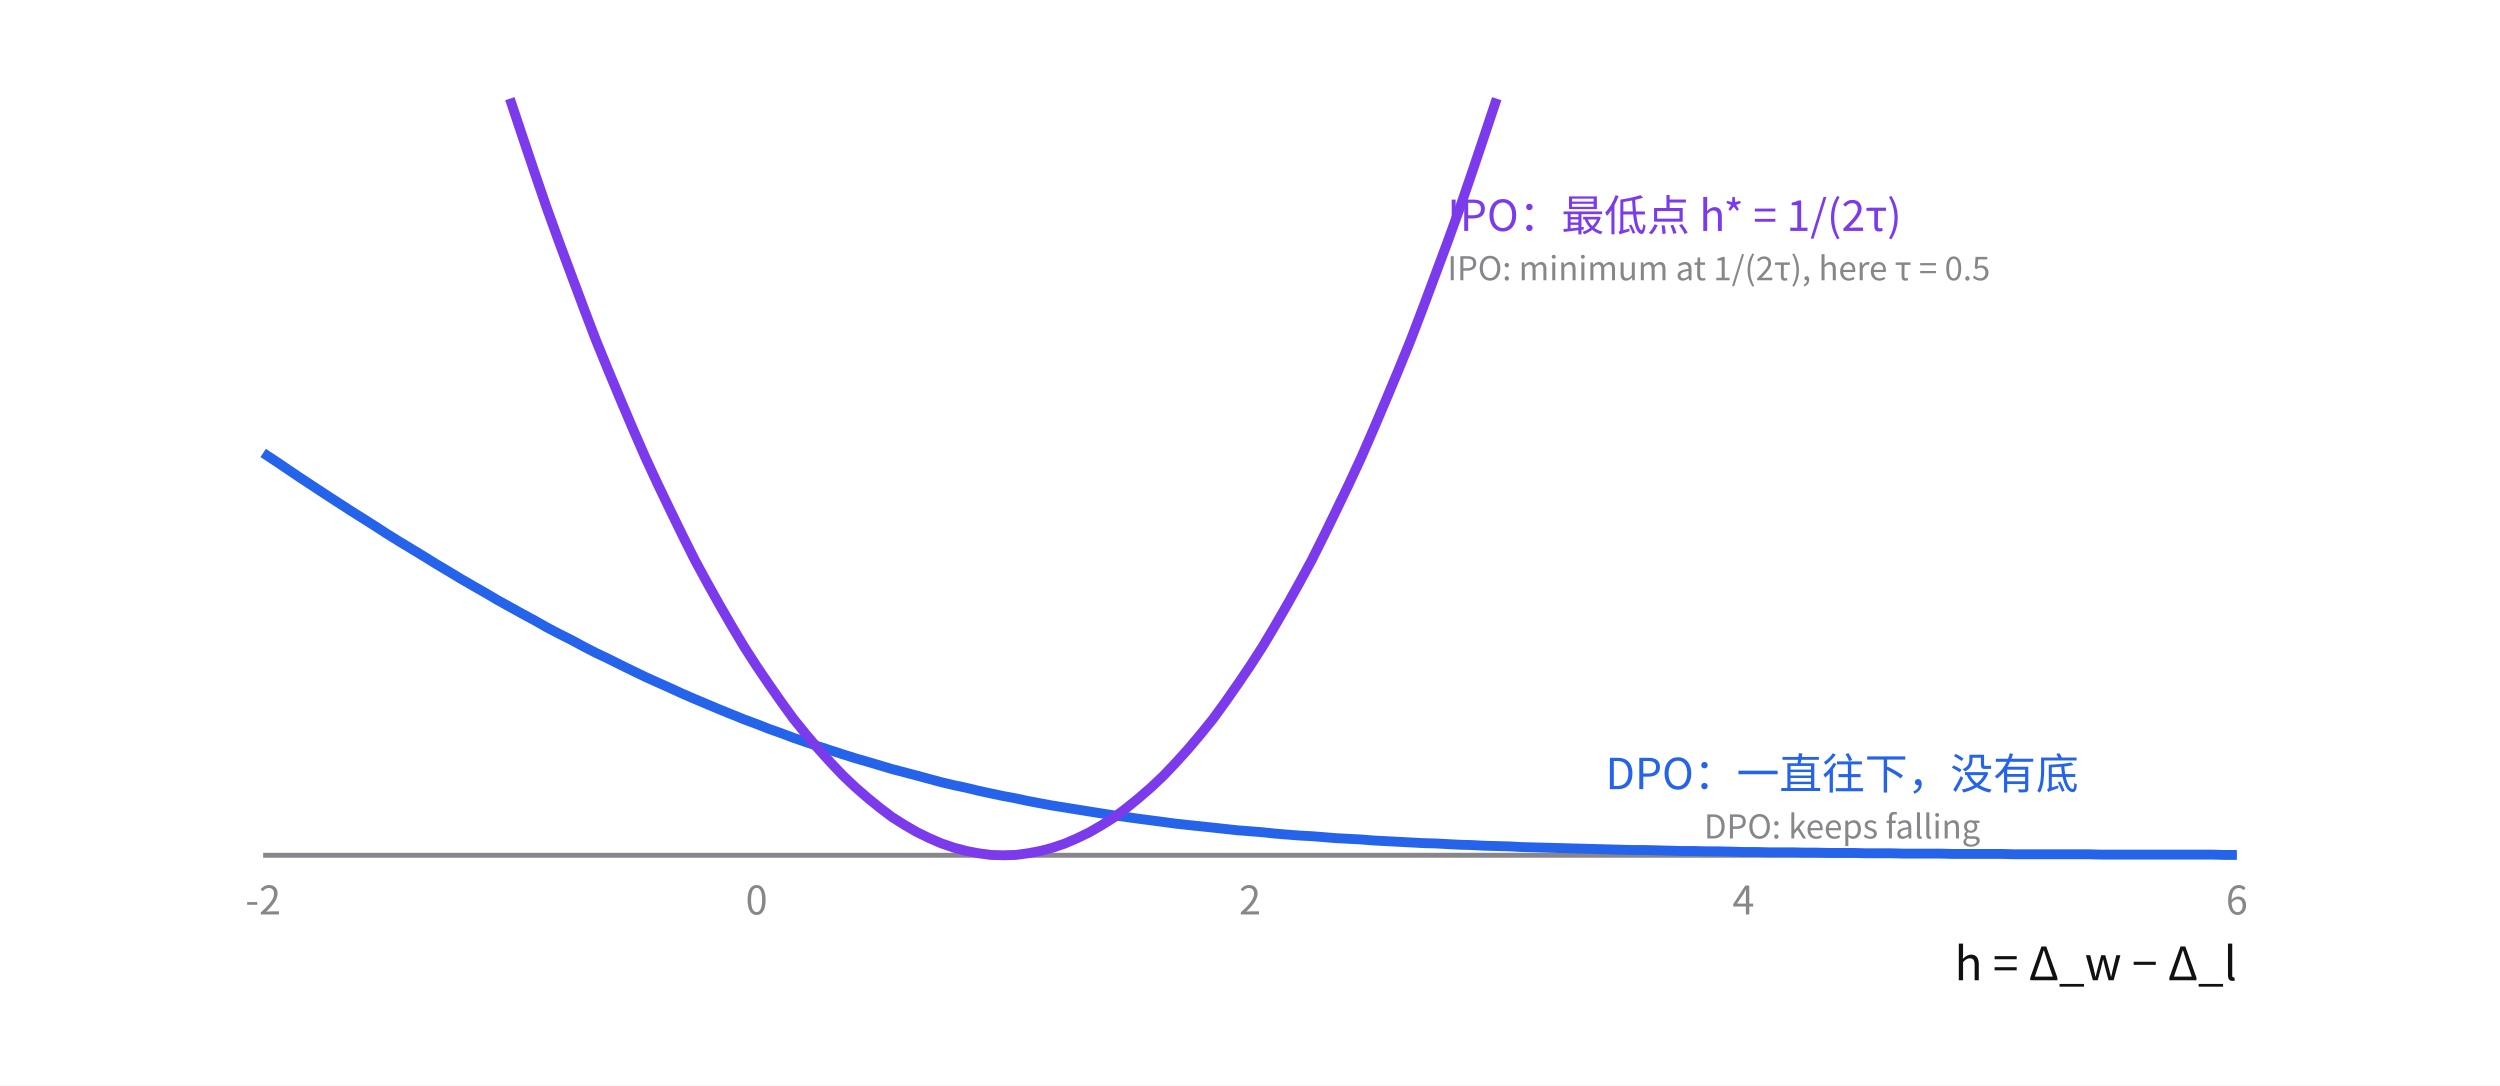
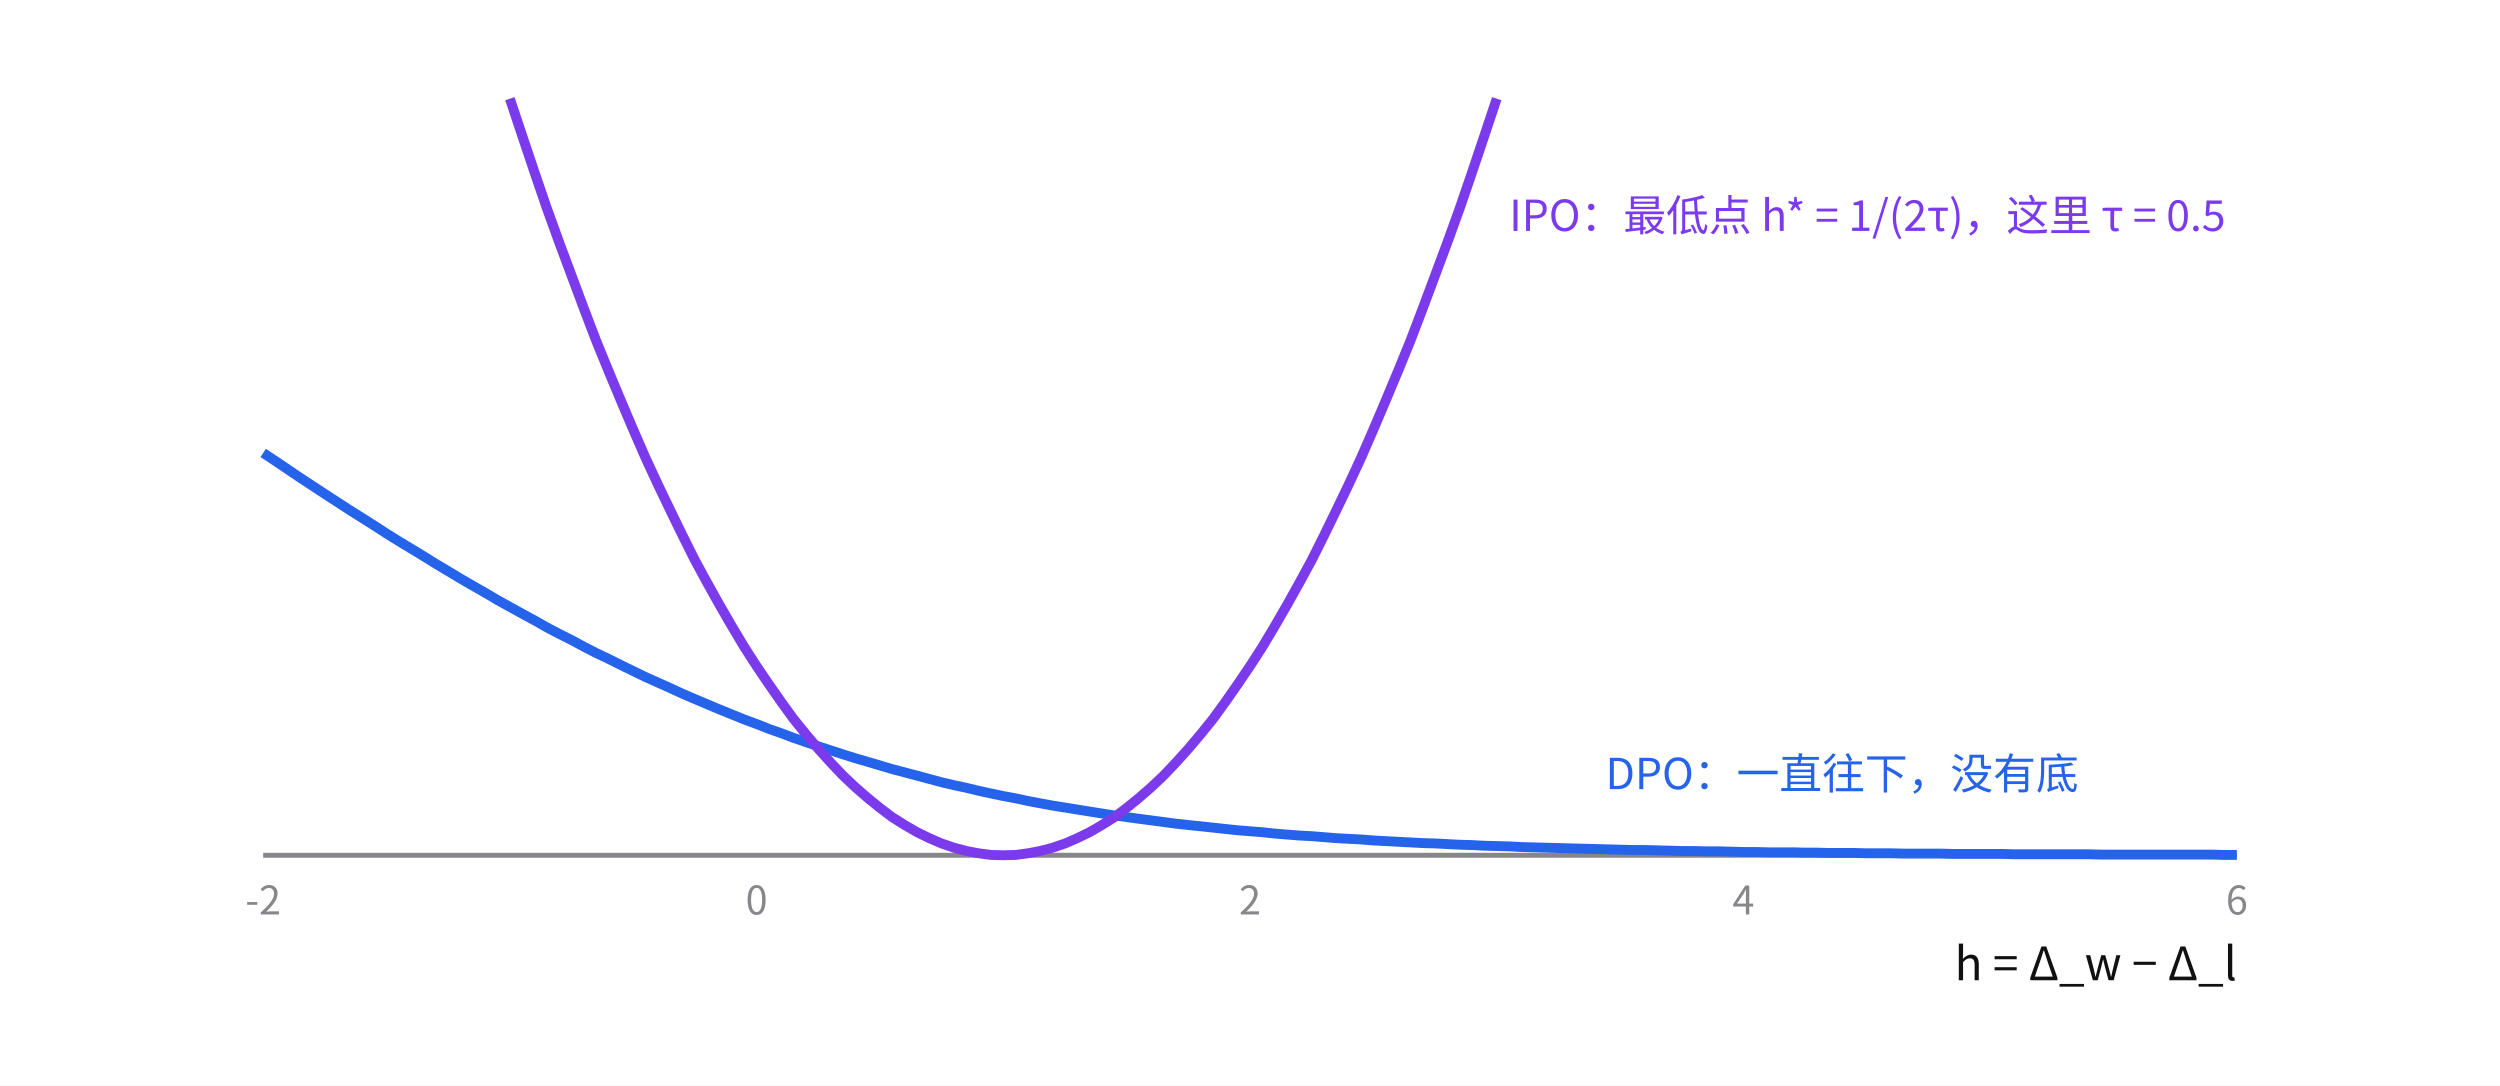
<svg xmlns="http://www.w3.org/2000/svg" width="760" height="330" viewBox="0 0 760 330" role="img">
  <defs>
    <marker id="arrow-111113" viewBox="0 0 10 10" refX="9" refY="5" markerWidth="7" markerHeight="7" orient="auto-start-reverse">
      <path d="M0 0 L10 5 L0 10 z" fill="#111113" />
    </marker>
    <marker id="arrow-86868B" viewBox="0 0 10 10" refX="9" refY="5" markerWidth="7" markerHeight="7" orient="auto-start-reverse">
      <path d="M0 0 L10 5 L0 10 z" fill="#86868B" />
    </marker>
    <marker id="arrow-E6E6EA" viewBox="0 0 10 10" refX="9" refY="5" markerWidth="7" markerHeight="7" orient="auto-start-reverse">
      <path d="M0 0 L10 5 L0 10 z" fill="#E6E6EA" />
    </marker>
    <marker id="arrow-2563EB" viewBox="0 0 10 10" refX="9" refY="5" markerWidth="7" markerHeight="7" orient="auto-start-reverse">
      <path d="M0 0 L10 5 L0 10 z" fill="#2563EB" />
    </marker>
    <marker id="arrow-B8860B" viewBox="0 0 10 10" refX="9" refY="5" markerWidth="7" markerHeight="7" orient="auto-start-reverse">
      <path d="M0 0 L10 5 L0 10 z" fill="#B8860B" />
    </marker>
    <marker id="arrow-E4572E" viewBox="0 0 10 10" refX="9" refY="5" markerWidth="7" markerHeight="7" orient="auto-start-reverse">
      <path d="M0 0 L10 5 L0 10 z" fill="#E4572E" />
    </marker>
    <marker id="arrow-1F8A5B" viewBox="0 0 10 10" refX="9" refY="5" markerWidth="7" markerHeight="7" orient="auto-start-reverse">
      <path d="M0 0 L10 5 L0 10 z" fill="#1F8A5B" />
    </marker>
    <marker id="arrow-7C3AED" viewBox="0 0 10 10" refX="9" refY="5" markerWidth="7" markerHeight="7" orient="auto-start-reverse">
      <path d="M0 0 L10 5 L0 10 z" fill="#7C3AED" />
    </marker>
    <marker id="arrow-0D9488" viewBox="0 0 10 10" refX="9" refY="5" markerWidth="7" markerHeight="7" orient="auto-start-reverse">
      <path d="M0 0 L10 5 L0 10 z" fill="#0D9488" />
    </marker>
    <marker id="arrow-FFFFFF" viewBox="0 0 10 10" refX="9" refY="5" markerWidth="7" markerHeight="7" orient="auto-start-reverse">
      <path d="M0 0 L10 5 L0 10 z" fill="#FFFFFF" />
    </marker>
    <marker id="arrow-F5F5F7" viewBox="0 0 10 10" refX="9" refY="5" markerWidth="7" markerHeight="7" orient="auto-start-reverse">
      <path d="M0 0 L10 5 L0 10 z" fill="#F5F5F7" />
    </marker>
  </defs>
  <rect width="100%" height="100%" fill="#FFFFFF" />
  <line x1="80.0" y1="260.0" x2="680.0" y2="260.0" stroke="#86868B" stroke-width="1.5" stroke-opacity="1.0" />
  <path d="M80.0 137.7 L83.8 140.2 L87.5 142.7 L91.2 145.2 L95.0 147.7 L98.8 150.2 L102.5 152.6 L106.2 155.0 L110.0 157.4 L113.8 159.8 L117.5 162.2 L121.2 164.5 L125.0 166.8 L128.8 169.1 L132.5 171.4 L136.2 173.6 L140.0 175.9 L143.8 178.1 L147.5 180.2 L151.2 182.4 L155.0 184.5 L158.8 186.6 L162.5 188.6 L166.2 190.7 L170.0 192.7 L173.8 194.6 L177.5 196.6 L181.2 198.5 L185.0 200.3 L188.8 202.2 L192.5 204.0 L196.2 205.8 L200.0 207.5 L203.8 209.2 L207.5 210.9 L211.2 212.5 L215.0 214.1 L218.8 215.7 L222.5 217.2 L226.2 218.7 L230.0 220.1 L233.8 221.6 L237.5 222.9 L241.2 224.3 L245.0 225.6 L248.8 226.9 L252.5 228.1 L256.2 229.3 L260.0 230.5 L263.8 231.6 L267.5 232.7 L271.2 233.8 L275.0 234.8 L278.8 235.8 L282.5 236.8 L286.2 237.8 L290.0 238.7 L293.8 239.5 L297.5 240.4 L301.2 241.2 L305.0 242.0 L308.8 242.7 L312.5 243.5 L316.2 244.2 L320.0 244.9 L323.8 245.5 L327.5 246.1 L331.2 246.7 L335.0 247.3 L338.8 247.9 L342.5 248.4 L346.2 248.9 L350.0 249.4 L353.8 249.9 L357.5 250.4 L361.2 250.8 L365.0 251.2 L368.8 251.6 L372.5 252.0 L376.2 252.4 L380.0 252.7 L383.8 253.0 L387.5 253.4 L391.2 253.7 L395.0 254.0 L398.8 254.2 L402.5 254.5 L406.2 254.8 L410.0 255.0 L413.8 255.2 L417.5 255.5 L421.2 255.7 L425.0 255.9 L428.8 256.1 L432.5 256.3 L436.2 256.4 L440.0 256.6 L443.8 256.8 L447.5 256.9 L451.2 257.1 L455.0 257.2 L458.8 257.3 L462.5 257.5 L466.2 257.6 L470.0 257.7 L473.8 257.8 L477.5 257.9 L481.2 258.0 L485.0 258.1 L488.8 258.2 L492.5 258.3 L496.2 258.4 L500.0 258.4 L503.8 258.5 L507.5 258.6 L511.2 258.7 L515.0 258.7 L518.8 258.8 L522.5 258.8 L526.2 258.9 L530.0 259.0 L533.8 259.0 L537.5 259.1 L541.2 259.1 L545.0 259.1 L548.8 259.2 L552.5 259.2 L556.2 259.3 L560.0 259.3 L563.8 259.3 L567.5 259.4 L571.2 259.4 L575.0 259.4 L578.8 259.5 L582.5 259.5 L586.2 259.5 L590.0 259.5 L593.8 259.6 L597.5 259.6 L601.2 259.6 L605.0 259.6 L608.8 259.6 L612.5 259.7 L616.2 259.7 L620.0 259.7 L623.8 259.7 L627.5 259.7 L631.2 259.7 L635.0 259.7 L638.8 259.8 L642.5 259.8 L646.2 259.8 L650.0 259.8 L653.8 259.8 L657.5 259.8 L661.2 259.8 L665.0 259.8 L668.8 259.8 L672.5 259.8 L676.2 259.9 L680.0 259.9" fill="none" stroke="#2563EB" stroke-width="3" stroke-opacity="1.0" stroke-linejoin="round" />
  <path d="M155.0 30.0 L158.8 41.4 L162.5 52.4 L166.2 63.2 L170.0 73.7 L173.8 83.9 L177.5 93.8 L181.2 103.5 L185.0 112.8 L188.8 121.9 L192.5 130.6 L196.2 139.1 L200.0 147.3 L203.8 155.2 L207.5 162.8 L211.2 170.2 L215.0 177.2 L218.8 184.0 L222.5 190.4 L226.2 196.6 L230.0 202.5 L233.8 208.1 L237.5 213.4 L241.2 218.5 L245.0 223.2 L248.8 227.7 L252.5 231.8 L256.2 235.7 L260.0 239.3 L263.8 242.6 L267.5 245.6 L271.2 248.4 L275.0 250.8 L278.8 253.0 L282.5 254.8 L286.2 256.4 L290.0 257.7 L293.8 258.7 L297.5 259.4 L301.2 259.9 L305.0 260.0 L308.8 259.9 L312.5 259.4 L316.2 258.7 L320.0 257.7 L323.8 256.4 L327.5 254.8 L331.2 253.0 L335.0 250.8 L338.8 248.4 L342.5 245.6 L346.2 242.6 L350.0 239.3 L353.8 235.7 L357.5 231.8 L361.2 227.7 L365.0 223.2 L368.8 218.5 L372.5 213.4 L376.2 208.1 L380.0 202.5 L383.8 196.6 L387.5 190.4 L391.2 184.0 L395.0 177.2 L398.8 170.2 L402.5 162.8 L406.2 155.2 L410.0 147.3 L413.8 139.1 L417.5 130.6 L421.2 121.9 L425.0 112.8 L428.8 103.5 L432.5 93.8 L436.2 83.9 L440.0 73.7 L443.8 63.2 L447.5 52.4 L451.2 41.4 L455.0 30.0" fill="none" stroke="#7C3AED" stroke-width="3" stroke-opacity="1.0" stroke-linejoin="round" />
  <line x1="305.0" y1="260.0" x2="305.0" y2="260.0" stroke="#7C3AED" stroke-width="1.2" stroke-opacity="1.0" stroke-dasharray="4 3" />
  <text x="80.0" y="278.0" text-anchor="middle" style="font-family: 'PingFang SC', 'Hiragino Sans GB', 'Noto Sans CJK SC', 'Helvetica Neue', Helvetica, Arial, sans-serif; font-size: 12px; fill: #86868B; font-weight: normal">-2</text>
  <text x="230.0" y="278.0" text-anchor="middle" style="font-family: 'PingFang SC', 'Hiragino Sans GB', 'Noto Sans CJK SC', 'Helvetica Neue', Helvetica, Arial, sans-serif; font-size: 12px; fill: #86868B; font-weight: normal">0</text>
  <text x="380.0" y="278.0" text-anchor="middle" style="font-family: 'PingFang SC', 'Hiragino Sans GB', 'Noto Sans CJK SC', 'Helvetica Neue', Helvetica, Arial, sans-serif; font-size: 12px; fill: #86868B; font-weight: normal">2</text>
  <text x="530.0" y="278.0" text-anchor="middle" style="font-family: 'PingFang SC', 'Hiragino Sans GB', 'Noto Sans CJK SC', 'Helvetica Neue', Helvetica, Arial, sans-serif; font-size: 12px; fill: #86868B; font-weight: normal">4</text>
  <text x="680.0" y="278.0" text-anchor="middle" style="font-family: 'PingFang SC', 'Hiragino Sans GB', 'Noto Sans CJK SC', 'Helvetica Neue', Helvetica, Arial, sans-serif; font-size: 12px; fill: #86868B; font-weight: normal">6</text>
  <text x="680.0" y="298.0" text-anchor="end" style="font-family: 'PingFang SC', 'Hiragino Sans GB', 'Noto Sans CJK SC', 'Helvetica Neue', Helvetica, Arial, sans-serif; font-size: 14px; fill: #111113; font-weight: normal">h = Δ_w − Δ_l</text>
  <text x="560.0" y="239.9" text-anchor="middle" style="font-family: 'PingFang SC', 'Hiragino Sans GB', 'Noto Sans CJK SC', 'Helvetica Neue', Helvetica, Arial, sans-serif; font-size: 13px; fill: #2563EB; font-weight: normal">DPO：一直往下，没有底</text>
-   <text x="560.0" y="254.9" text-anchor="middle" style="font-family: 'PingFang SC', 'Hiragino Sans GB', 'Noto Sans CJK SC', 'Helvetica Neue', Helvetica, Arial, sans-serif; font-size: 10px; fill: #86868B; font-weight: normal">DPO: keeps falling</text>
-   <text x="440.0" y="70.2" text-anchor="start" style="font-family: 'PingFang SC', 'Hiragino Sans GB', 'Noto Sans CJK SC', 'Helvetica Neue', Helvetica, Arial, sans-serif; font-size: 13px; fill: #7C3AED; font-weight: normal">IPO：最低点 h* = 1/(2τ)</text>
-   <text x="440.0" y="85.2" text-anchor="start" style="font-family: 'PingFang SC', 'Hiragino Sans GB', 'Noto Sans CJK SC', 'Helvetica Neue', Helvetica, Arial, sans-serif; font-size: 10px; fill: #86868B; font-weight: normal">IPO: minimum at 1/(2τ), here τ = 0.5</text>
+   <text x="458.8" y="70.2" text-anchor="start" style="font-family: 'PingFang SC', 'Hiragino Sans GB', 'Noto Sans CJK SC', 'Helvetica Neue', Helvetica, Arial, sans-serif; font-size: 13px; fill: #7C3AED; font-weight: normal">IPO：最低点 h* = 1/(2τ)，这里 τ = 0.5</text>
</svg>
